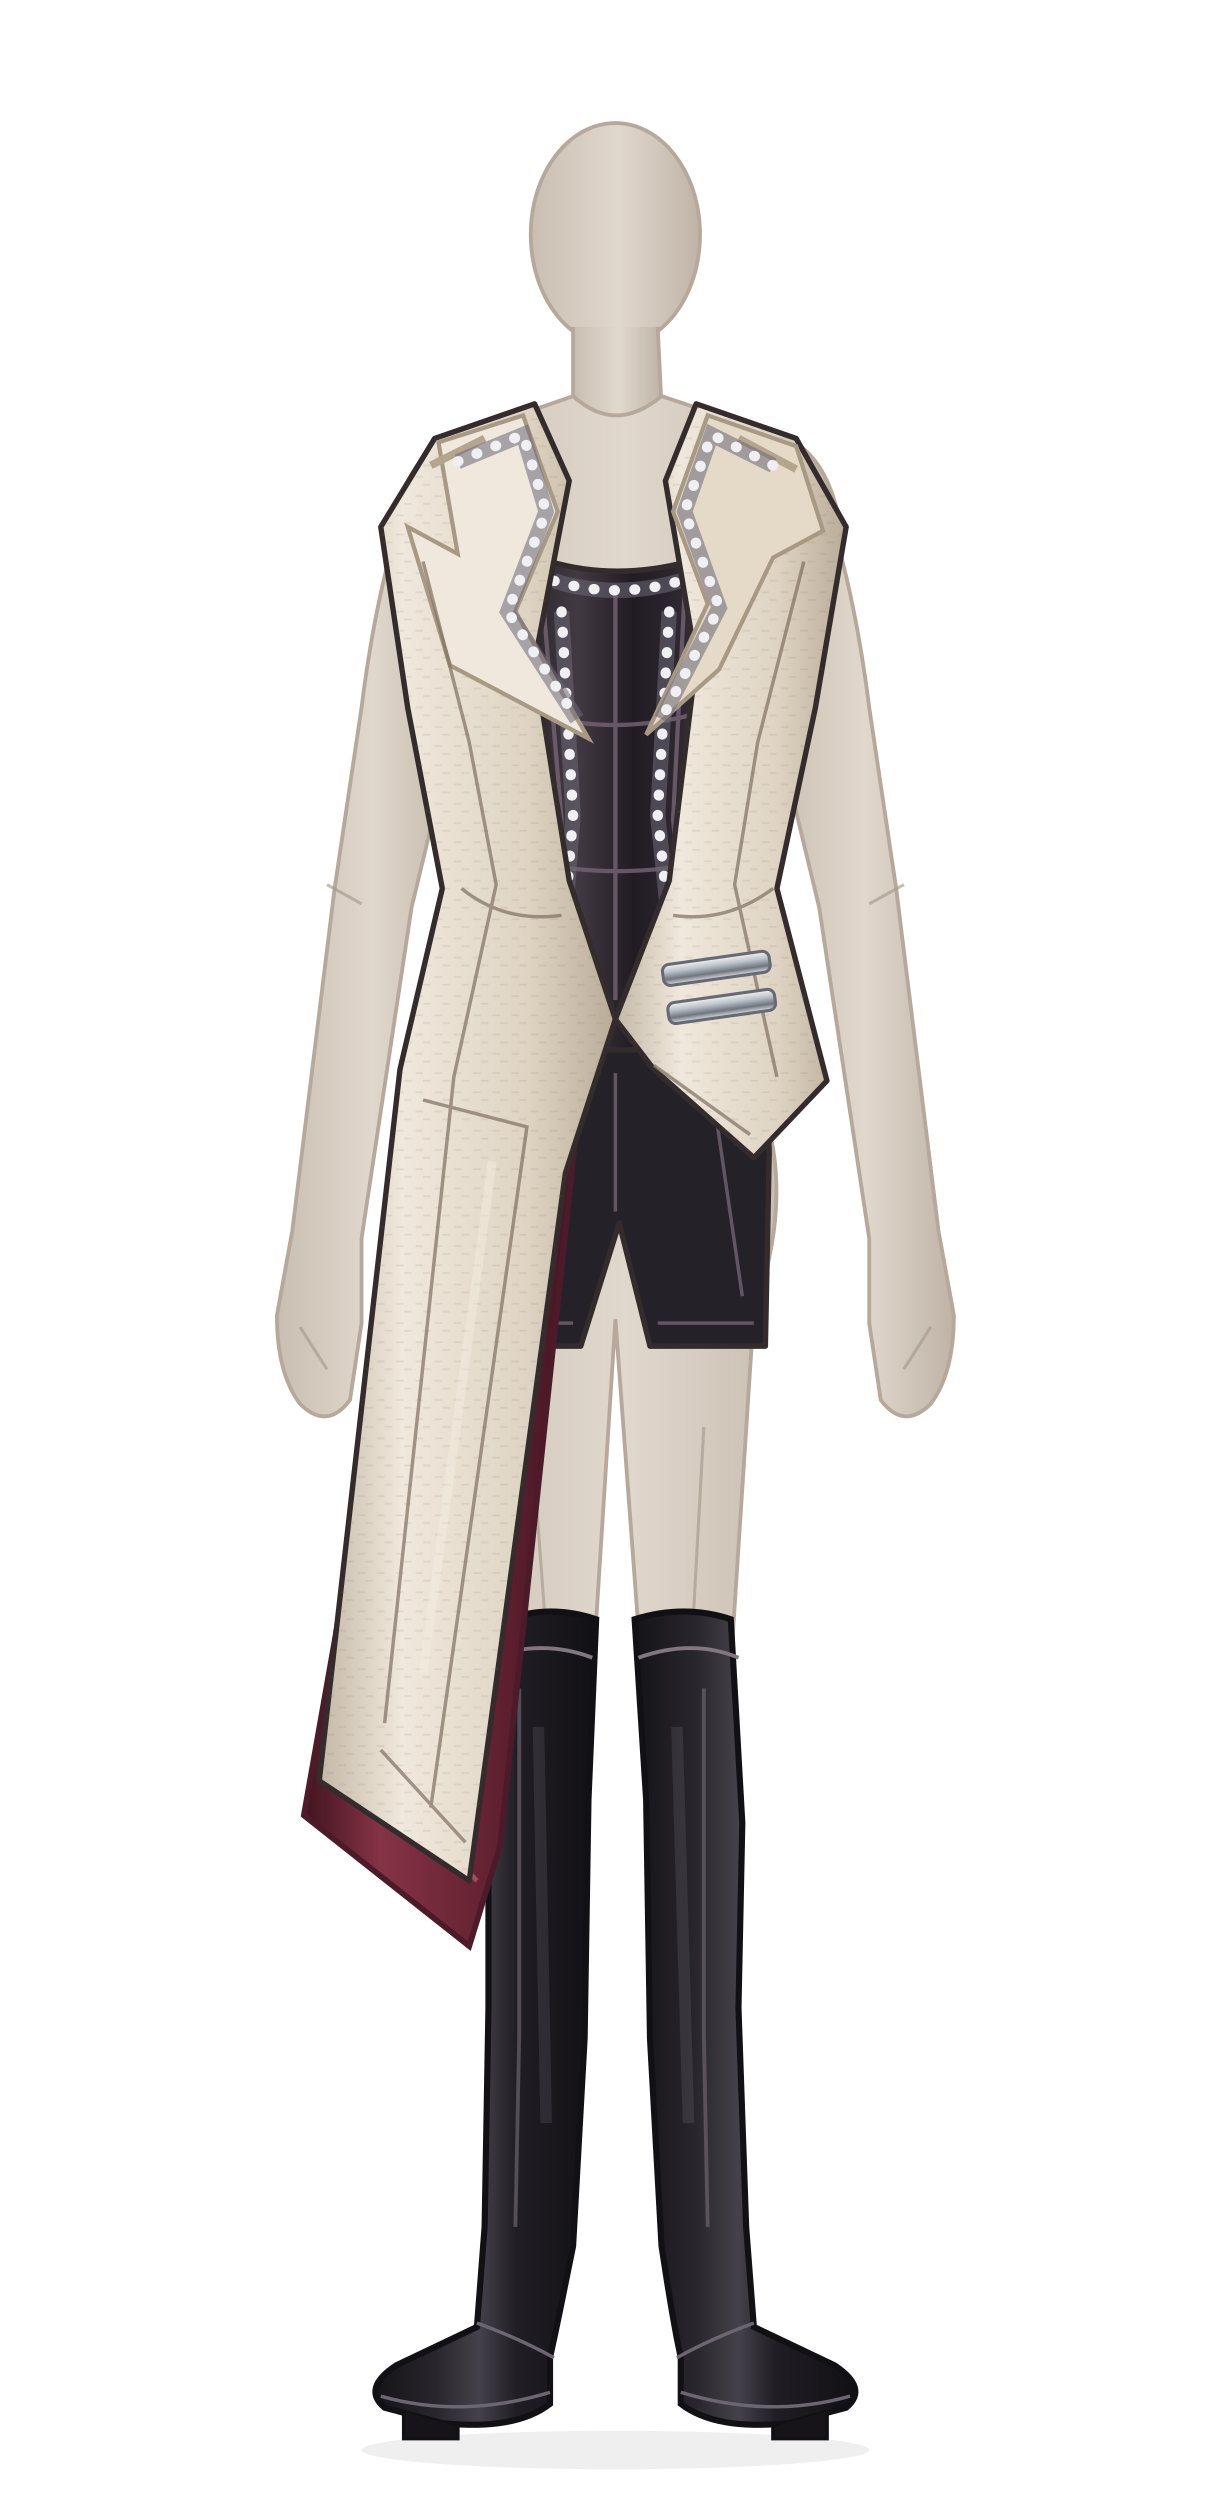
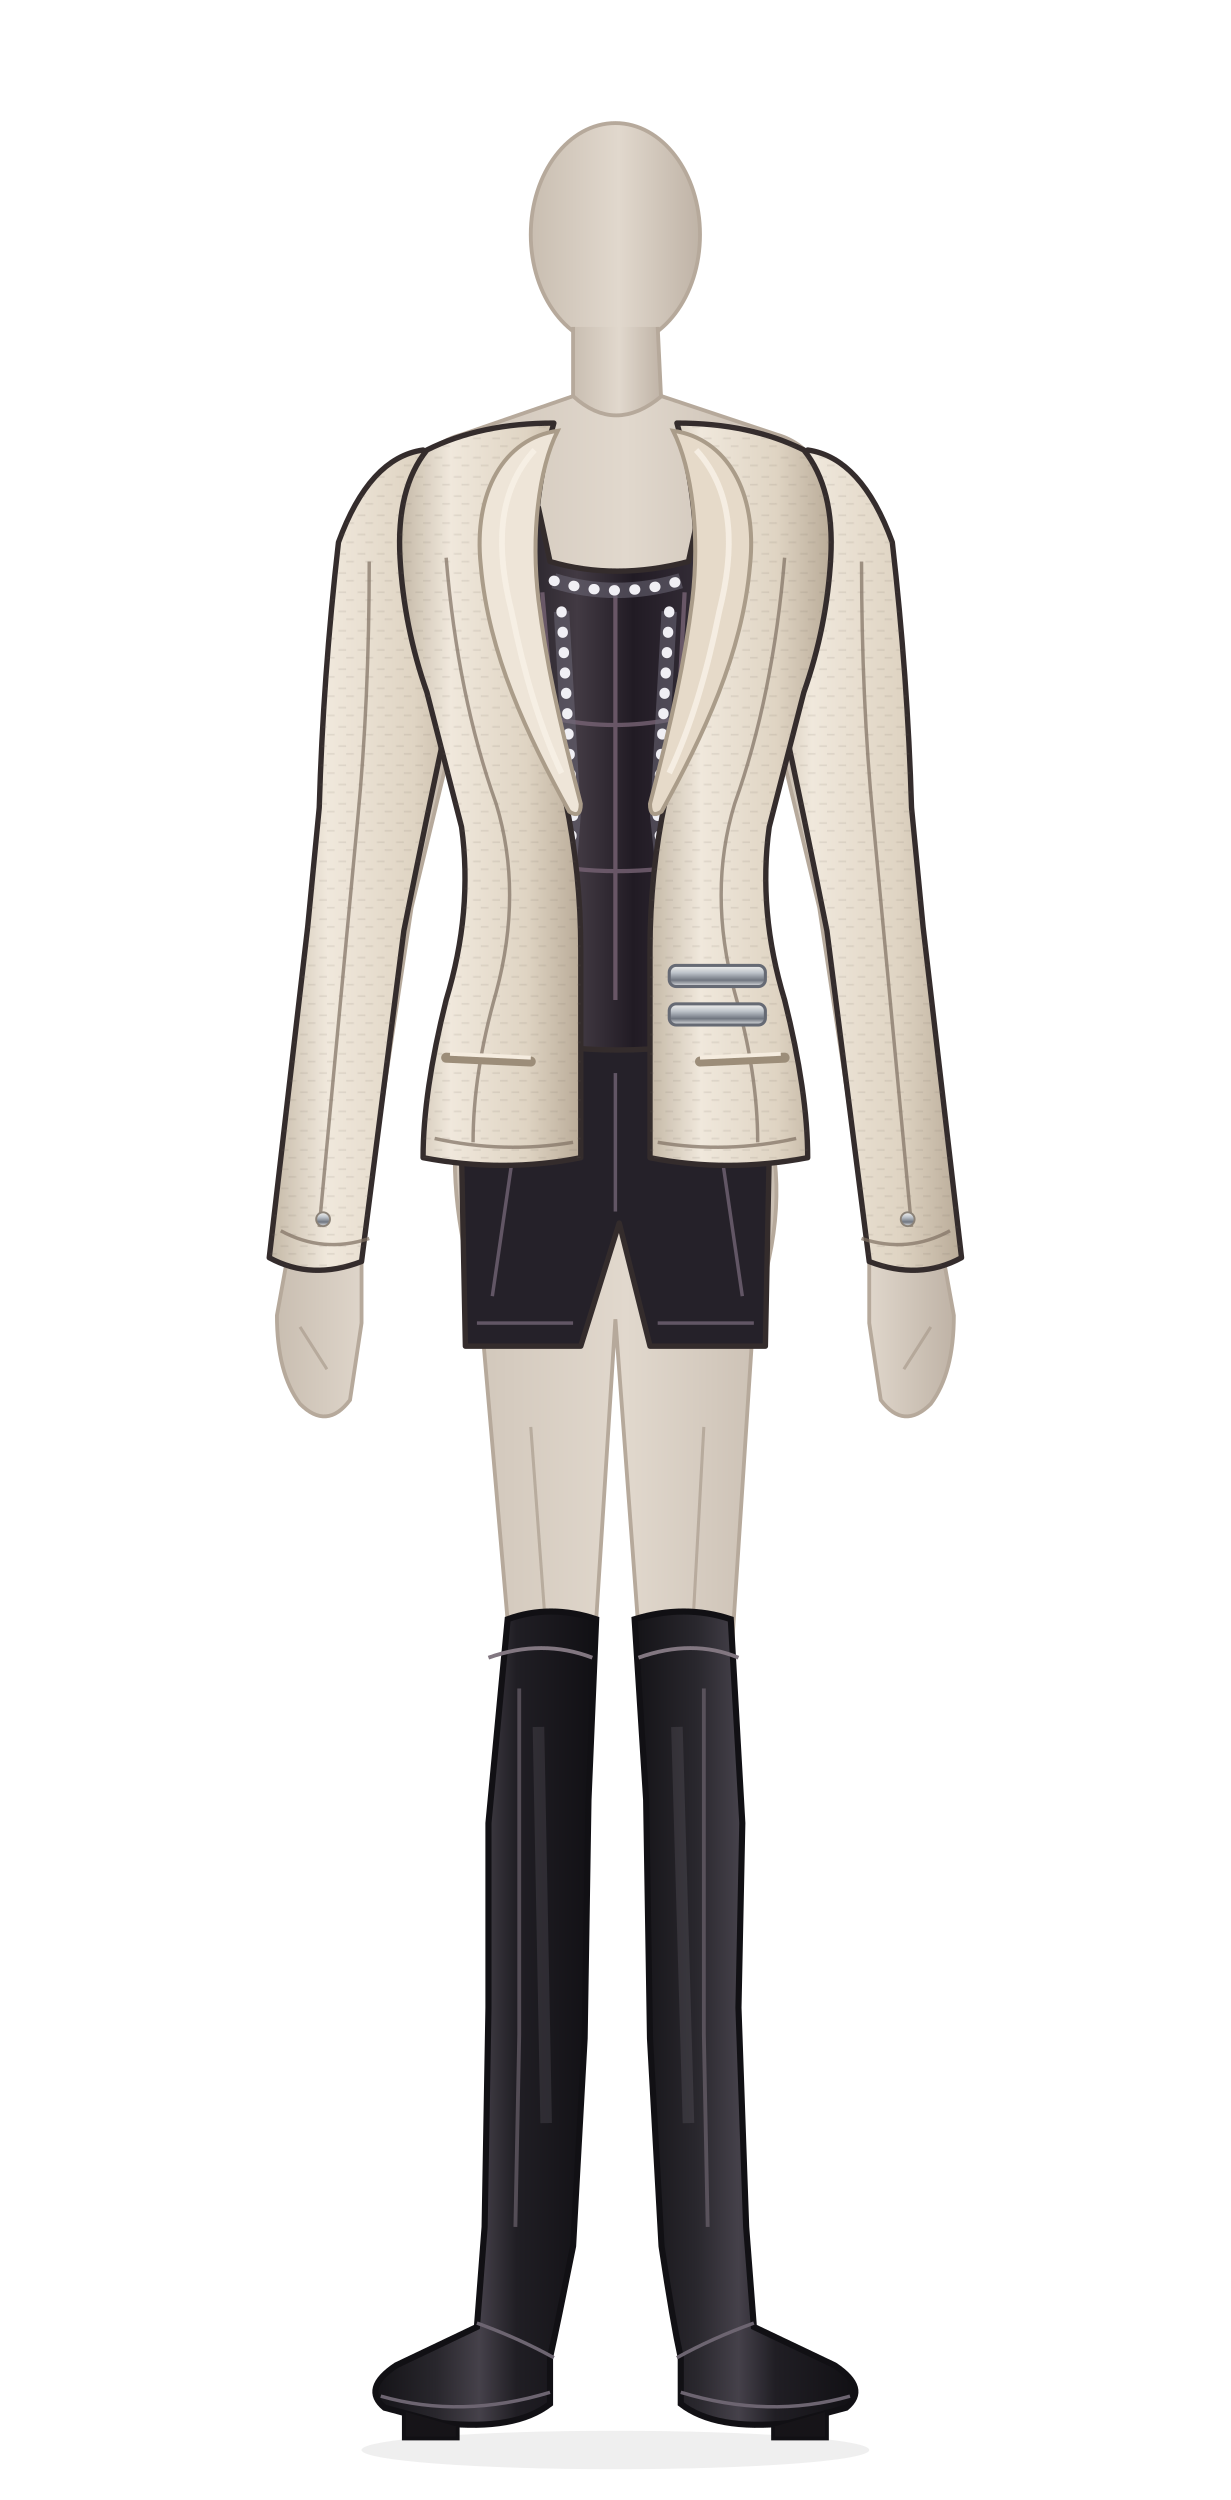
<svg xmlns="http://www.w3.org/2000/svg" viewBox="0 0 320 650" role="img" aria-labelledby="liz-look-title liz-look-desc">
  <defs>
    <linearGradient id="liz-skin" x1="0" x2="1">
      <stop stop-color="#c9beb1" />
      <stop offset=".52" stop-color="#e1d8cd" />
      <stop offset="1" stop-color="#bfb3a6" />
    </linearGradient>
    <linearGradient id="liz-bone" x1="0" x2="1">
      <stop stop-color="#c4b8a6" />
      <stop offset=".28" stop-color="#f0e8dc" />
      <stop offset=".7" stop-color="#dfd4c3" />
      <stop offset="1" stop-color="#b9ab98" />
    </linearGradient>
    <linearGradient id="liz-satin" x1="0" x2="1">
      <stop stop-color="#17151a" />
      <stop offset=".35" stop-color="#423a43" />
      <stop offset=".56" stop-color="#211b24" />
      <stop offset=".85" stop-color="#37303a" />
      <stop offset="1" stop-color="#151217" />
    </linearGradient>
-     <linearGradient id="liz-oxblood" x1="0" x2="1">
-       <stop stop-color="#411420" />
-       <stop offset=".28" stop-color="#853345" />
-       <stop offset=".65" stop-color="#662333" />
-       <stop offset="1" stop-color="#431522" />
-     </linearGradient>
    <linearGradient id="liz-boot" x1="0" x2="1">
      <stop stop-color="#141317" />
      <stop offset=".28" stop-color="#29272d" />
      <stop offset=".47" stop-color="#45414a" />
      <stop offset=".64" stop-color="#201e24" />
      <stop offset="1" stop-color="#111014" />
    </linearGradient>
    <linearGradient id="liz-silver" x1="0" y1="0" x2="0" y2="1">
      <stop stop-color="#f5f4f1" />
      <stop offset=".35" stop-color="#bdc3ca" />
      <stop offset=".7" stop-color="#707680" />
      <stop offset="1" stop-color="#e4e5e7" />
    </linearGradient>
-     <pattern id="liz-jacquard" width="22" height="28" patternUnits="userSpaceOnUse">
-       <path d="M11 1C20 6 21 15 11 22C1 15 2 6 11 1ZM11 7C6 10 6 15 11 18C16 15 16 10 11 7ZM0 24Q5 19 10 25M12 25Q17 19 22 24" fill="none" stroke="#c2707e" stroke-opacity=".22" stroke-width=".85" />
-       <path d="M11 22v6" stroke="#d98793" stroke-opacity=".15" stroke-width=".7" />
-     </pattern>
    <pattern id="liz-suiting" width="5" height="5" patternUnits="userSpaceOnUse">
      <path d="M0 1h2M3 4h2" stroke="#74675d" stroke-opacity=".12" stroke-width=".45" />
    </pattern>
    <style>
    .liz-outline{stroke:#342c2c;stroke-width:1.4;stroke-linejoin:round}
    .liz-seam{fill:none;stroke:#817264;stroke-width:.9;opacity:.72}
    .liz-skin-line{fill:none;stroke:#a7998b;stroke-width:.8;opacity:.65}
    .liz-crystal{fill:none;stroke:#f0eff4;stroke-width:2.7;stroke-linecap:round;stroke-dasharray:.2 5.1}
    .liz-crystal-shadow{fill:none;stroke:#6c6877;stroke-width:4;opacity:.55}
  </style>
  </defs>
  <ellipse cx="160" cy="637" rx="66" ry="5" fill="#111111" opacity=".07" />
  <g aria-hidden="true">
    <ellipse cx="160" cy="61" rx="22" ry="29" fill="url(#liz-skin)" stroke="#b6a99b" stroke-width="1" />
    <path d="M149 85L149 106Q160 117 172 106L171 85" fill="url(#liz-skin)" stroke="#b6a99b" stroke-width="1" />
    <path d="M149 103L120 113Q105 117 102 140L114 181L128 233L119 290Q116 312 125 341L133 433L154 437L160 343L167 437L190 433L196 341Q206 313 199 290L192 233L207 181L219 140Q216 117 202 113L172 103Q160 113 149 103Z" fill="url(#liz-skin)" stroke="#b6a99b" stroke-width="1" />
    <path d="M106 129Q98 152 94 184L87 231L76 320L72 342Q72 357 78 365Q85 372 91 364L94 344L94 322L107 236L120 182L120 151Z" fill="url(#liz-skin)" stroke="#b6a99b" stroke-width="1" />
    <path d="M214 129Q222 152 226 184L233 231L244 320L248 342Q248 357 242 365Q235 372 229 364L226 344L226 322L213 236L200 182L200 151Z" fill="url(#liz-skin)" stroke="#b6a99b" stroke-width="1" />
    <path class="liz-skin-line" d="M85 230l9 5M226 235l9-5M78 345l7 11M242 345l-7 11M138 371l4 54M183 371l-3 54" />
  </g>
  <g aria-hidden="true">
    <path d="M132 421Q143 417 155 421L153 468L152 530L149 584Q145 604 143 613L143 625Q134 632 115 630L100 626Q94 621 103 615L124 605L126 579L127 522L127 474Z" fill="url(#liz-boot)" stroke="#111014" stroke-width="1.6" />
    <path d="M165 421Q178 417 190 421L193 474L192 522L194 579L196 605L217 615Q226 621 220 626L205 630Q186 632 177 625L177 613Q175 604 172 584L169 530L168 468Z" fill="url(#liz-boot)" stroke="#111014" stroke-width="1.6" />
    <path d="M127 431Q141 426 154 431M166 431Q180 426 192 431" fill="none" stroke="#827781" stroke-width="1" />
    <path d="M135 439L135 529L134 579M183 439L183 529L184 579" fill="none" stroke="#6f6570" stroke-width="1" opacity=".66" />
    <path d="M140 449L142 552M176 449L179 552" fill="none" stroke="#8b8490" stroke-width="3" opacity=".18" />
    <path d="M124 604Q135 608 144 613M196 604Q185 608 176 613M99 623Q120 629 143 622M177 622Q200 629 221 623" fill="none" stroke="#6d6571" stroke-width=".9" />
    <path d="M105 627L105 634L119 634L119 631M201 631L201 634L215 634L215 627" fill="#161418" stroke="#111014" stroke-width="1" />
  </g>
  <path d="M121 266Q160 255 199 266L200 300L199 350L169 350L161 318L151 350L121 350L120 300Z" fill="#252129" class="liz-outline" />
  <path d="M122 277Q160 268 198 277M160 279v36M135 289l-7 48M186 289l7 48M124 344h25M171 344h25" fill="none" stroke="#625665" stroke-width=".9" />
  <path d="M126 136L140 132L143 146Q160 151 179 146L182 132L195 137L190 181L183 224L192 269Q162 277 127 269L137 224L129 181Z" fill="url(#liz-satin)" class="liz-outline" />
  <path d="M141 154L146 213L144 257M178 154L175 213L179 257M160 152v108M132 183Q159 194 189 183M138 224Q160 229 184 224" fill="none" stroke="#776374" stroke-width="1.1" opacity=".8" />
  <path class="liz-crystal-shadow" d="M144 151Q160 156 177 151M146 159L149 212L146 250M174 159L171 212L175 250" />
  <path class="liz-crystal" d="M144 151Q160 156 177 151M146 159L149 212L146 250M174 159L171 212L175 250" />
-   <path d="M117 262L150 292L130 480L122 506L79 472L88 421Z" fill="url(#liz-oxblood)" stroke="#4c1a29" stroke-width="1.5" />
-   <path d="M98 360L91 441Q104 468 124 489" fill="none" stroke="#c06b7b" stroke-width="1.2" opacity=".6" />
-   <path id="liz-vest-left" d="M113 114L139 105L148 125L139 172L148 229L160 265L147 305L122 489L83 463L104 278L115 231L106 184L99 137Z" fill="url(#liz-bone)" class="liz-outline" />
-   <path d="M113 114L139 105L148 125L139 172L148 229L160 265L147 305L122 489L83 463L104 278L115 231L106 184L99 137Z" fill="url(#liz-suiting)" />
-   <path id="liz-vest-right" d="M181 105L207 114L220 137L212 184L202 231L215 281L196 301L170 278L160 265L174 229L181 172L173 125Z" fill="url(#liz-bone)" class="liz-outline" />
-   <path d="M181 105L207 114L220 137L212 184L202 231L215 281L196 301L170 278L160 265L174 229L181 172L173 125Z" fill="url(#liz-suiting)" />
-   <path d="M114 115L136 108L145 133L134 159L153 192L117 173L106 137L119 144Z" fill="#f0e8dd" stroke="#a89984" stroke-width="1.1" />
-   <path d="M184 108L207 116L214 138L201 145L187 174L168 191L184 157L175 133Z" fill="#e5dac8" stroke="#a89984" stroke-width="1.1" />
-   <path class="liz-seam" d="M110 146L122 193L129 230L118 280L100 448M209 146L197 193L191 230L202 280M110 286L137 293L112 470M99 455L121 479M170 277L195 295M120 231Q131 240 146 238M175 238Q189 240 201 231" />
-   <path d="M112 121L126 114M192 114L207 122" fill="none" stroke="#b4a58f" stroke-width="2" />
-   <path class="liz-crystal-shadow" d="M119 120L136 113L142 133L132 159L150 187M201 121L185 113L178 133L187 158L172 187" />
-   <path class="liz-crystal" d="M119 120L136 113L142 133L132 159L150 187M201 121L185 113L178 133L187 158L172 187" />
-   <g transform="translate(172 251) rotate(-8)">
-     <rect x="0" y="0" width="28" height="5.5" rx="1.8" fill="url(#liz-silver)" stroke="#666a74" stroke-width=".8" />
-     <rect x="0" y="10" width="28" height="5.5" rx="1.8" fill="url(#liz-silver)" stroke="#666a74" stroke-width=".8" />
+   <path d="M110 117Q96 119 88 141Q84 176 83 210L80 241L70 327Q81 333 94 328L105 242Q111 212 117 184L124 147Q123 127 110 117Z" fill="url(#liz-bone)" class="liz-outline" />
+   <path d="M110 117Q96 119 88 141Q84 176 83 210L80 241L70 327Q81 333 94 328L105 242Q111 212 117 184L124 147Q123 127 110 117Z" fill="url(#liz-suiting)" />
+   <path d="M210 117Q224 119 232 141Q236 176 237 210L240 241L250 327Q239 333 226 328L215 242Q209 212 203 184L196 147Q197 127 210 117Z" fill="url(#liz-bone)" class="liz-outline" />
+   <path d="M210 117Q224 119 232 141Q236 176 237 210L240 241L250 327Q239 333 226 328L215 242Q209 212 203 184L196 147Q197 127 210 117Z" fill="url(#liz-suiting)" />
+   <path class="liz-seam" d="M96 146Q96 182 93 213L83 319M224 146Q224 182 227 213L237 319M73 320Q84 326 96 322M224 322Q236 326 247 320" />
+   <path id="liz-jacket-left" d="M111 117Q125 110 144 110Q138 131 139 154Q141 179 147 208Q151 227 151 247L151 301Q131 305 110 301Q110 284 116 260Q123 237 120 215L111 180Q105 163 104 145Q103 127 111 117Z" fill="url(#liz-bone)" class="liz-outline" />
+   <path d="M111 117Q125 110 144 110Q138 131 139 154Q141 179 147 208Q151 227 151 247L151 301Q131 305 110 301Q110 284 116 260Q123 237 120 215L111 180Q105 163 104 145Q103 127 111 117Z" fill="url(#liz-suiting)" />
+   <path id="liz-jacket-right" d="M209 117Q195 110 176 110Q182 131 181 154Q179 179 173 208Q169 227 169 247L169 301Q189 305 210 301Q210 284 204 260Q197 237 200 215L209 180Q215 163 216 145Q217 127 209 117Z" fill="url(#liz-bone)" class="liz-outline" />
+   <path d="M209 117Q195 110 176 110Q182 131 181 154Q179 179 173 208Q169 227 169 247L169 301Q189 305 210 301Q210 284 204 260Q197 237 200 215L209 180Q215 163 216 145Q217 127 209 117Z" fill="url(#liz-suiting)" />
+   <path d="M145 112C131 114 123 128 125 147C127 170 137 191 148 211Q151 213 151 209C145 186 142 172 140 156C138 139 140 122 145 112Z" fill="#eee5d8" stroke="#aa9c89" stroke-width="1.05" />
+   <path d="M175 112C189 114 197 128 195 147C193 170 183 191 172 211Q169 213 169 209C175 186 178 172 180 156C182 139 180 122 175 112Z" fill="#e6dac9" stroke="#aa9c89" stroke-width="1.05" />
+   <path d="M139 117C129 128 129 143 133 159Q138 184 146 201M181 117C191 128 191 143 187 159Q182 184 174 201" fill="none" stroke="#f8f1e6" stroke-width="1.5" opacity=".85" />
+   <path class="liz-seam" d="M116 145Q119 181 129 209Q136 232 129 258Q123 279 123 297M204 145Q201 181 191 209Q184 232 191 258Q197 279 197 297M113 296Q131 300 149 297M171 297Q189 300 207 296" />
+   <path d="M116 275L138 276M182 276L204 275" fill="none" stroke="#9c8d79" stroke-width="2.6" stroke-linecap="round" />
+   <path d="M117 274L138 275M182 275L203 274" fill="none" stroke="#f5ecdf" stroke-width="1" />
+   <g transform="translate(174 251)">
+     <rect x="0" y="0" width="25" height="5.5" rx="1.8" fill="url(#liz-silver)" stroke="#666a74" stroke-width=".8" />
+     <rect x="0" y="10" width="25" height="5.5" rx="1.8" fill="url(#liz-silver)" stroke="#666a74" stroke-width=".8" />
  </g>
-   <path d="M128 302L110 435" fill="none" stroke="#f6eee2" stroke-width="2.3" opacity=".42" />
+   <circle cx="84" cy="317" r="1.8" fill="url(#liz-silver)" stroke="#8b8277" stroke-width=".5" />
+   <circle cx="236" cy="317" r="1.8" fill="url(#liz-silver)" stroke="#8b8277" stroke-width=".5" />
</svg>
